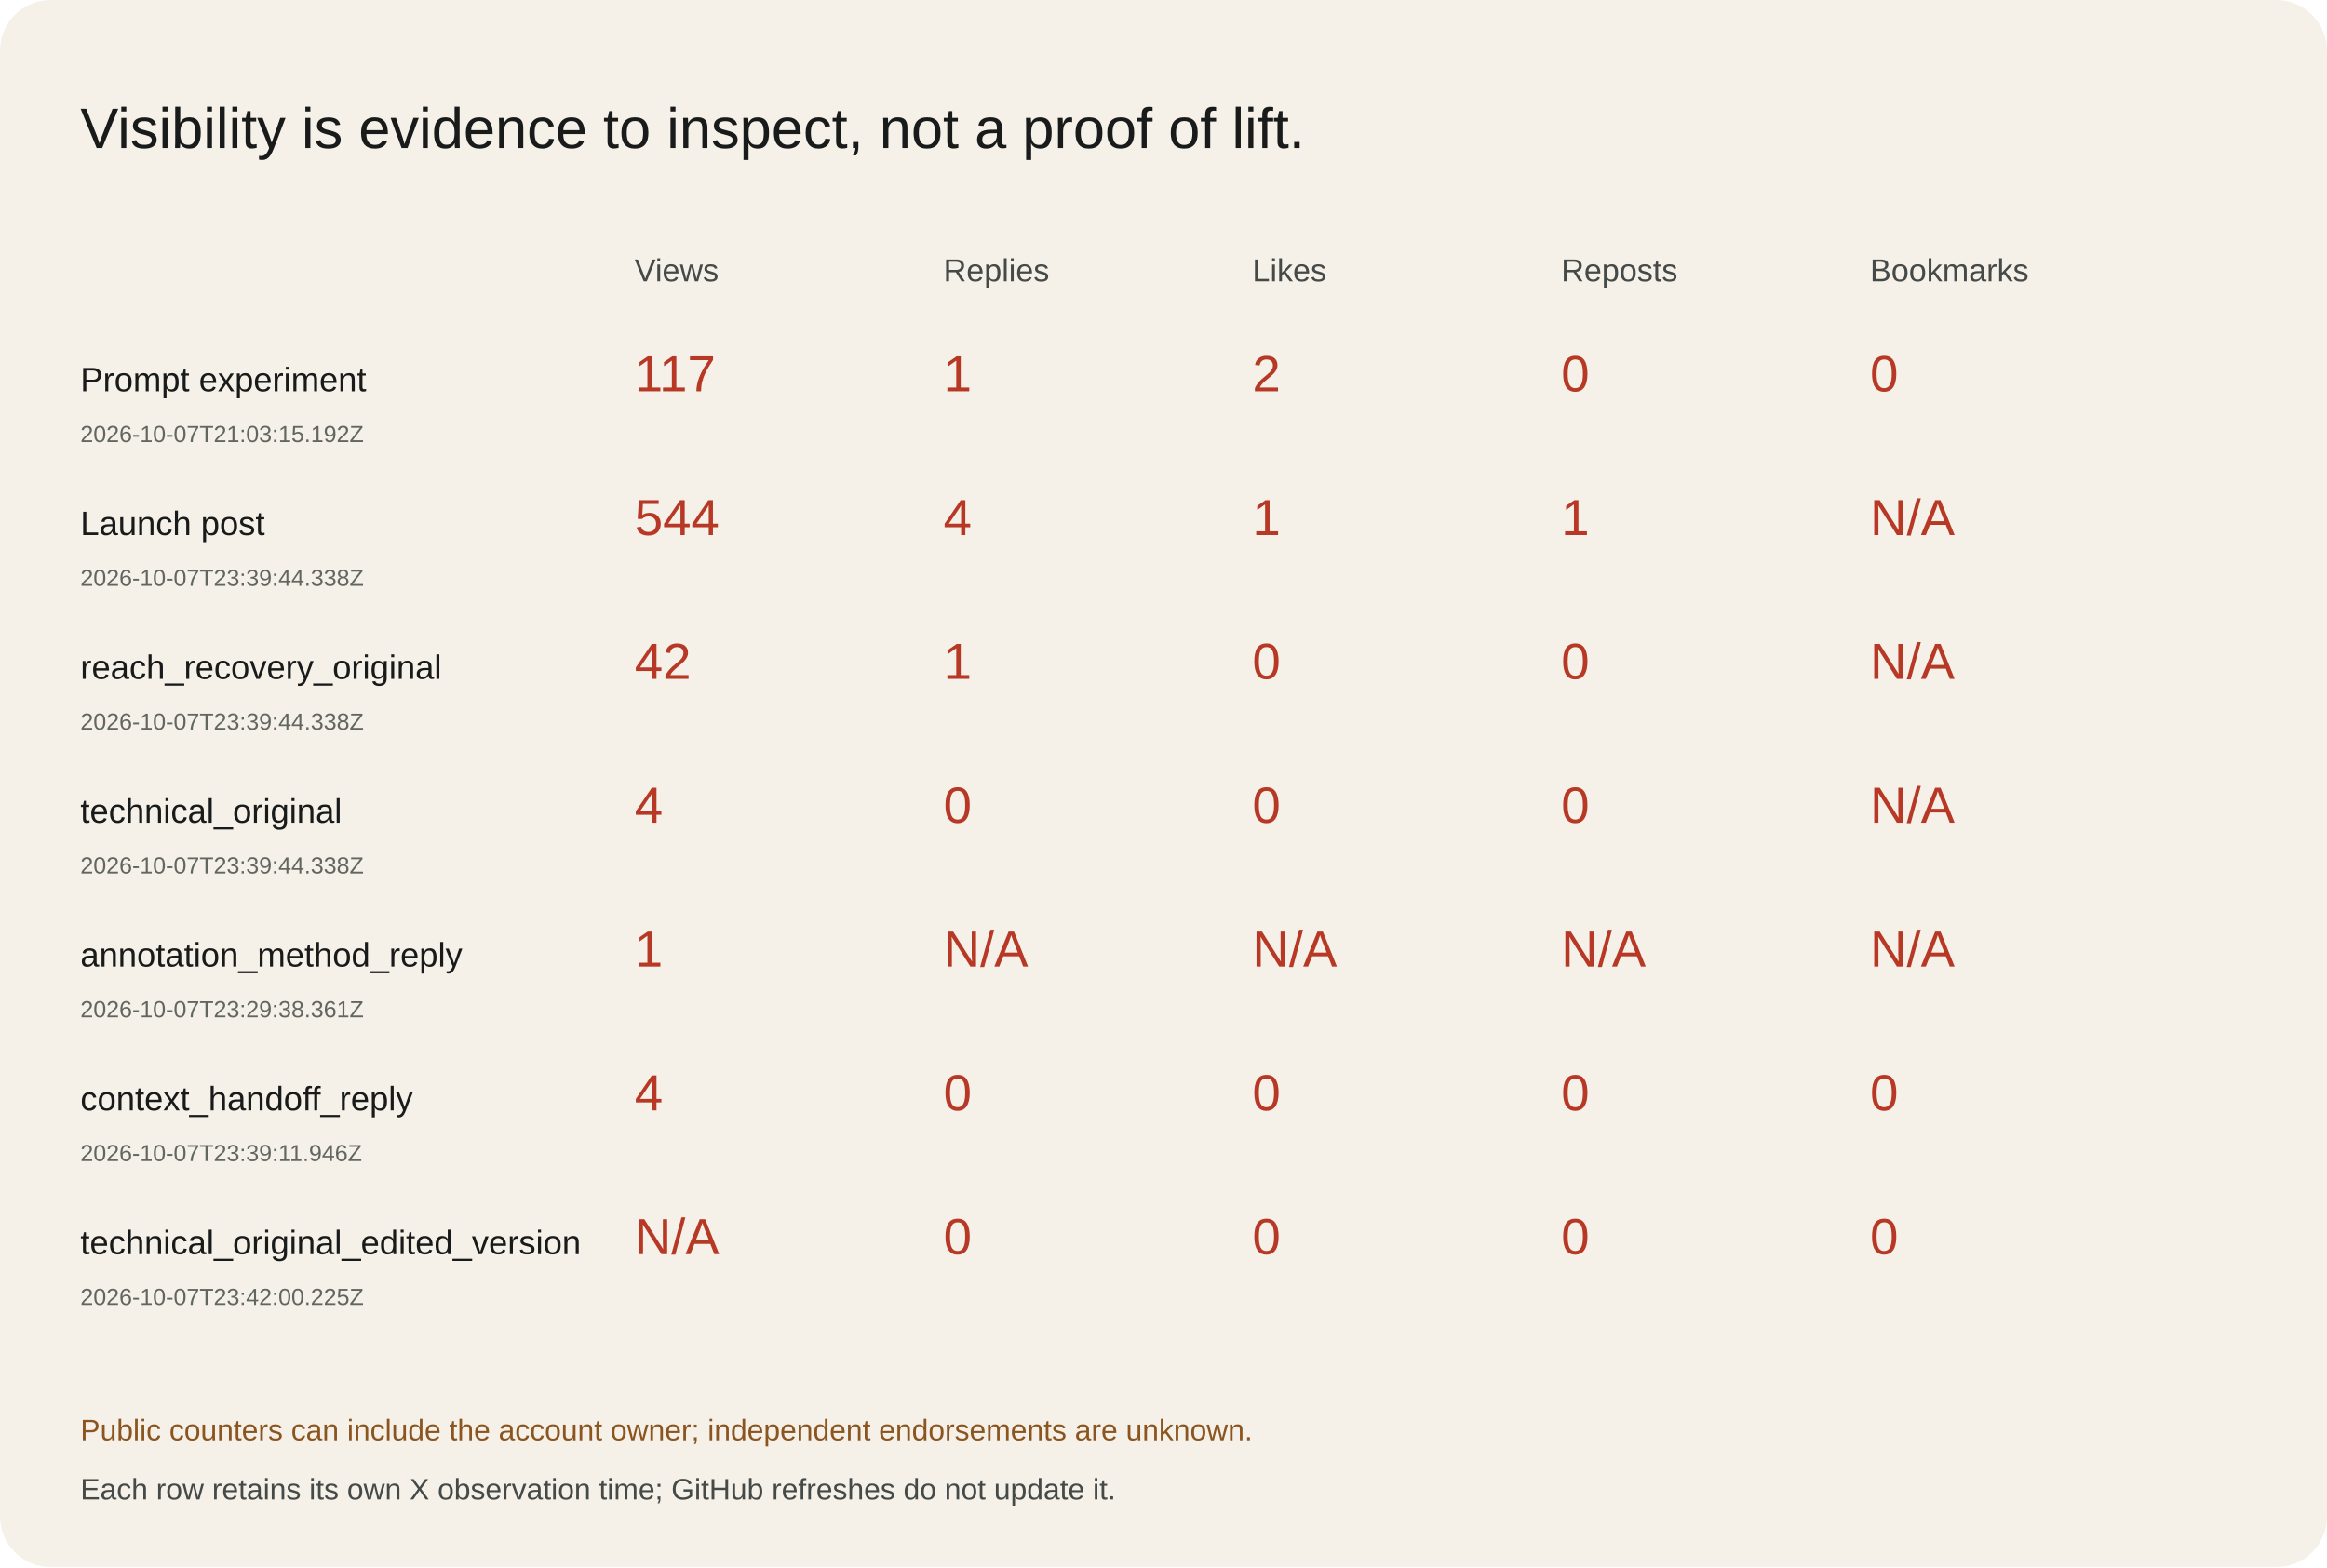
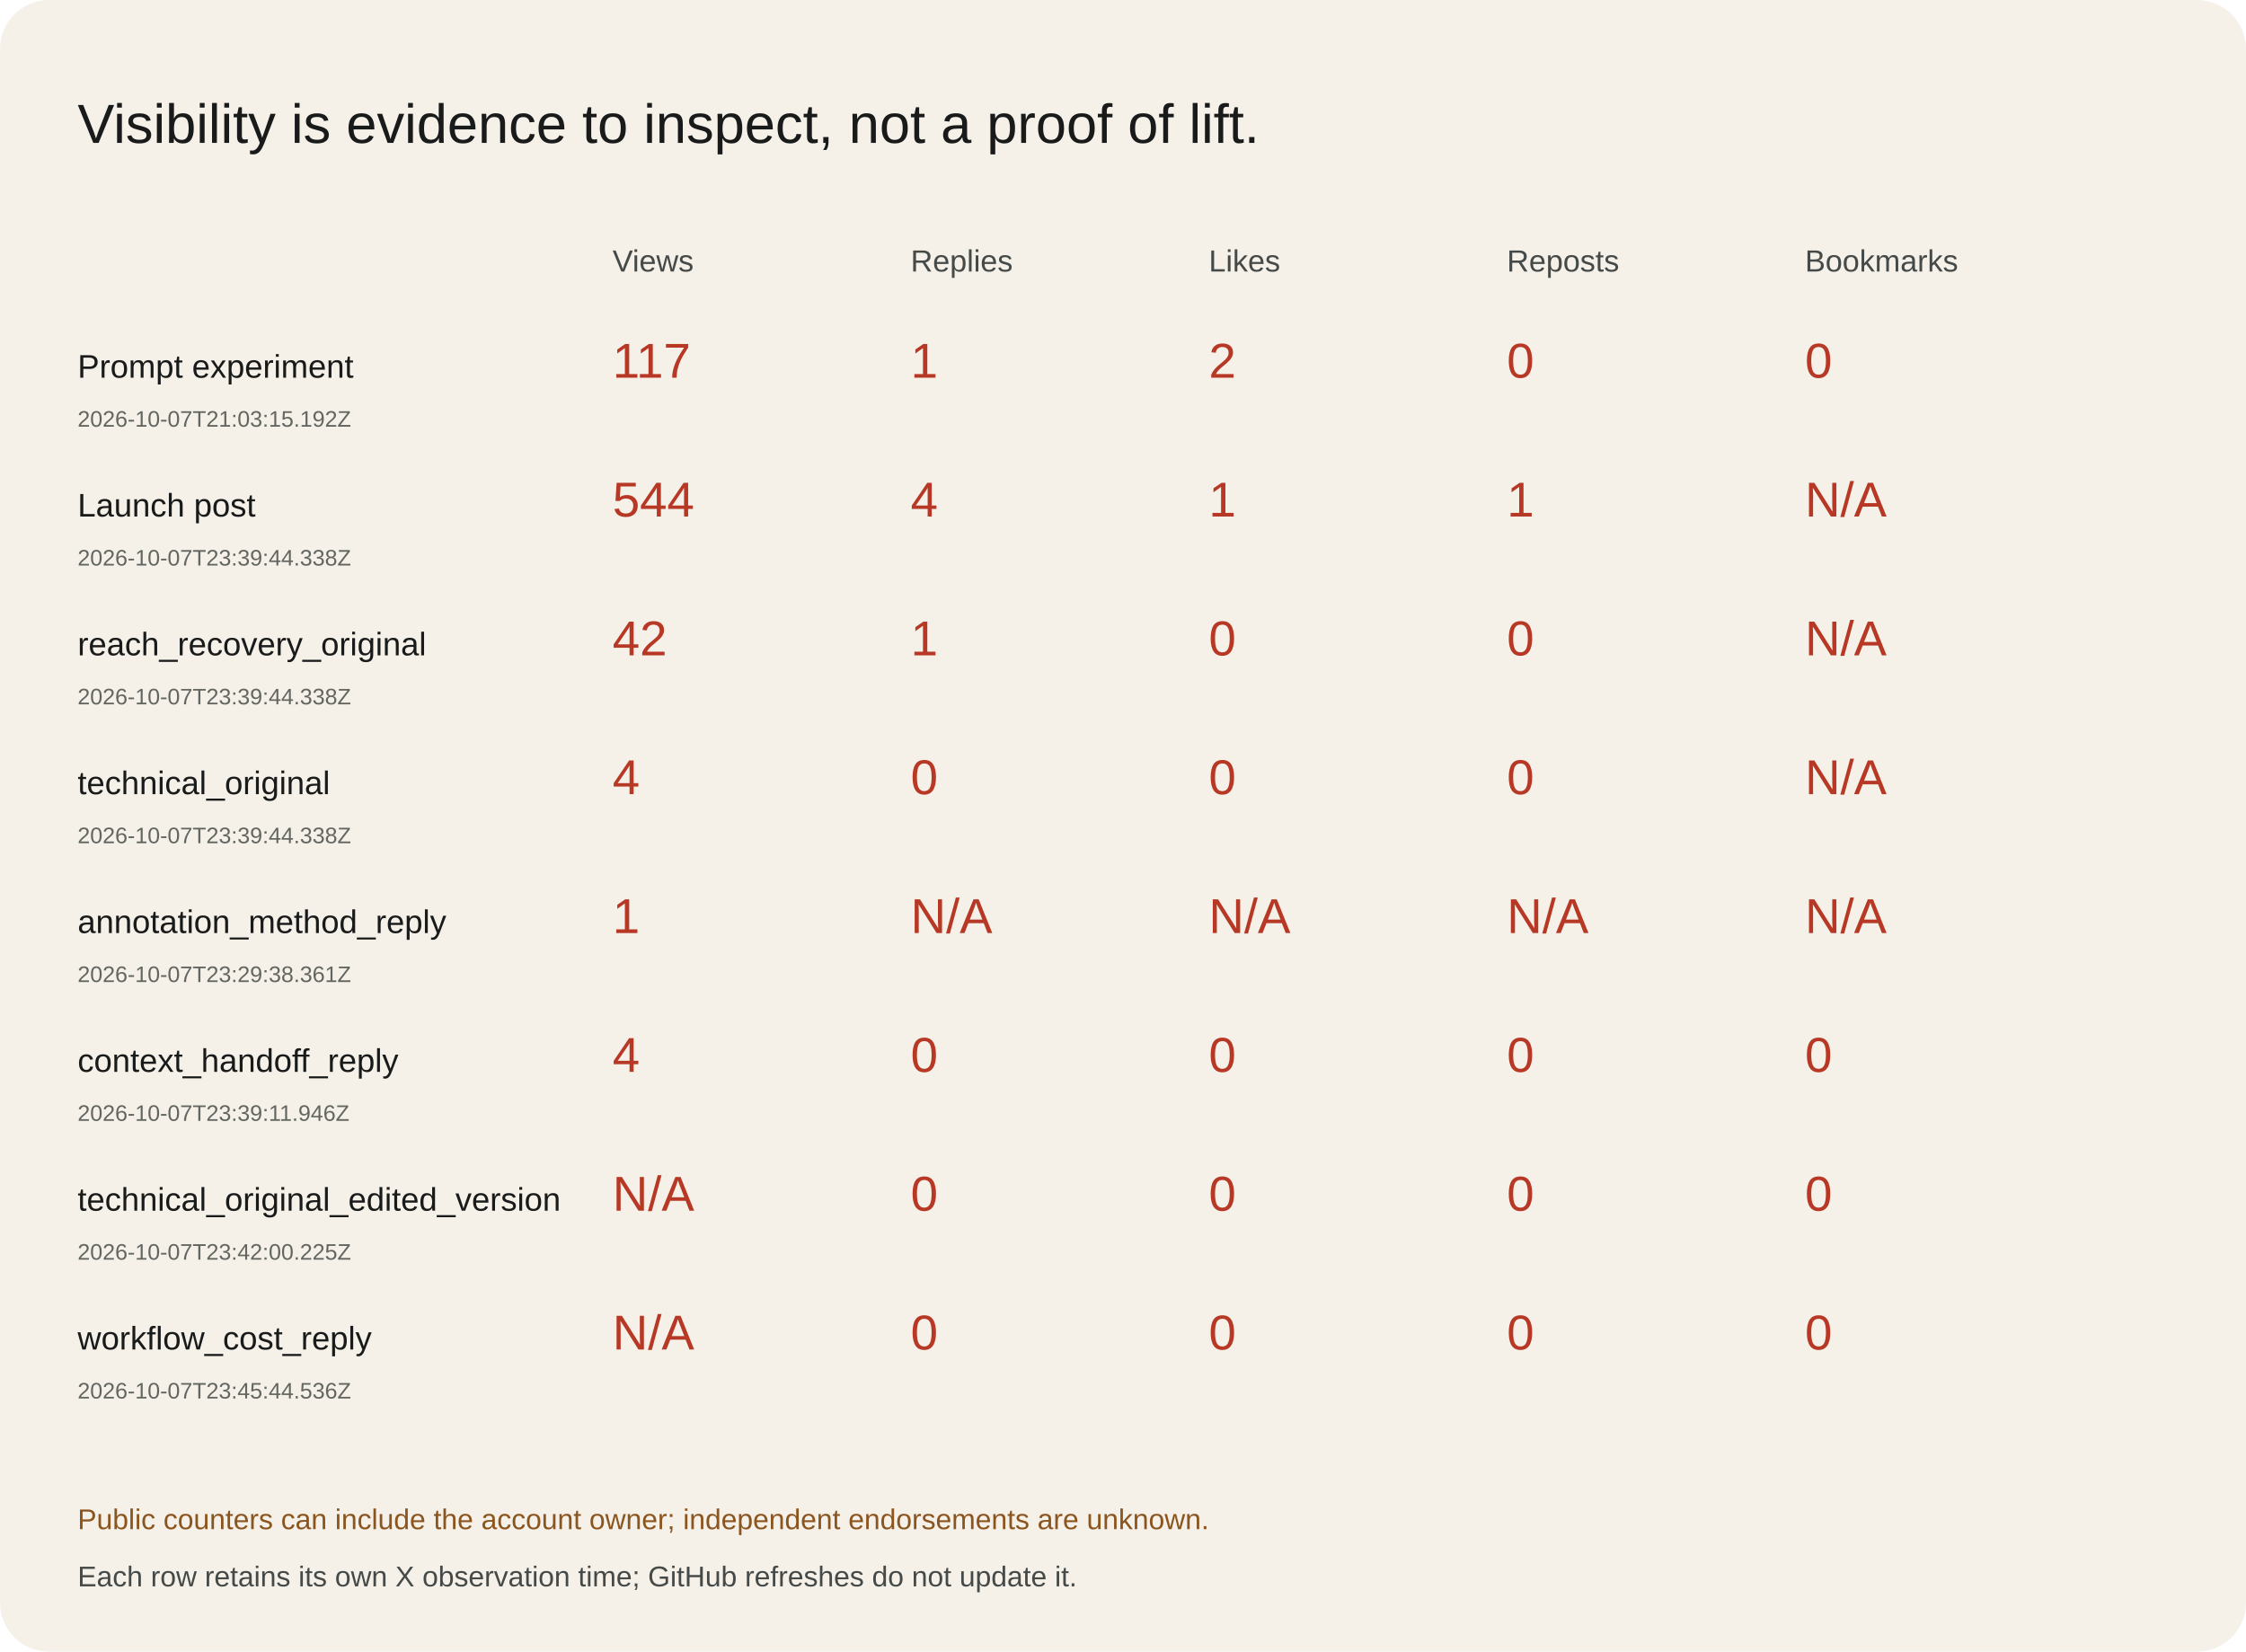
- <svg xmlns="http://www.w3.org/2000/svg" width="1100" height="741" viewBox="0 0 1100 741" role="img">
-   <rect width="1100" height="741" rx="24" fill="#f5f1e9" />
+ <svg xmlns="http://www.w3.org/2000/svg" width="1100" height="809" viewBox="0 0 1100 809" role="img">
+   <rect width="1100" height="809" rx="24" fill="#f5f1e9" />
  <g font-family="Arial, sans-serif">
    <text x="38" y="70" font-size="27" fill="#191b1b">Visibility is evidence to inspect, not a proof of lift.</text>
    <text x="300" y="133" font-size="15" fill="#454a48">Views</text>
    <text x="446" y="133" font-size="15" fill="#454a48">Replies</text>
    <text x="592" y="133" font-size="15" fill="#454a48">Likes</text>
    <text x="738" y="133" font-size="15" fill="#454a48">Reposts</text>
    <text x="884" y="133" font-size="15" fill="#454a48">Bookmarks</text>
    <text x="38" y="185" font-size="16" fill="#191b1b">Prompt experiment</text>
    <text x="300" y="185" font-size="24" fill="#b73825">117</text>
    <text x="446" y="185" font-size="24" fill="#b73825">1</text>
    <text x="592" y="185" font-size="24" fill="#b73825">2</text>
    <text x="738" y="185" font-size="24" fill="#b73825">0</text>
    <text x="884" y="185" font-size="24" fill="#b73825">0</text>
    <text x="38" y="209" font-size="11" fill="#636660">2026-10-07T21:03:15.192Z</text>
    <text x="38" y="253" font-size="16" fill="#191b1b">Launch post</text>
    <text x="300" y="253" font-size="24" fill="#b73825">544</text>
    <text x="446" y="253" font-size="24" fill="#b73825">4</text>
    <text x="592" y="253" font-size="24" fill="#b73825">1</text>
    <text x="738" y="253" font-size="24" fill="#b73825">1</text>
    <text x="884" y="253" font-size="24" fill="#b73825">N/A</text>
    <text x="38" y="277" font-size="11" fill="#636660">2026-10-07T23:39:44.338Z</text>
    <text x="38" y="321" font-size="16" fill="#191b1b">reach_recovery_original</text>
    <text x="300" y="321" font-size="24" fill="#b73825">42</text>
    <text x="446" y="321" font-size="24" fill="#b73825">1</text>
    <text x="592" y="321" font-size="24" fill="#b73825">0</text>
    <text x="738" y="321" font-size="24" fill="#b73825">0</text>
    <text x="884" y="321" font-size="24" fill="#b73825">N/A</text>
    <text x="38" y="345" font-size="11" fill="#636660">2026-10-07T23:39:44.338Z</text>
    <text x="38" y="389" font-size="16" fill="#191b1b">technical_original</text>
    <text x="300" y="389" font-size="24" fill="#b73825">4</text>
    <text x="446" y="389" font-size="24" fill="#b73825">0</text>
    <text x="592" y="389" font-size="24" fill="#b73825">0</text>
    <text x="738" y="389" font-size="24" fill="#b73825">0</text>
    <text x="884" y="389" font-size="24" fill="#b73825">N/A</text>
    <text x="38" y="413" font-size="11" fill="#636660">2026-10-07T23:39:44.338Z</text>
    <text x="38" y="457" font-size="16" fill="#191b1b">annotation_method_reply</text>
    <text x="300" y="457" font-size="24" fill="#b73825">1</text>
    <text x="446" y="457" font-size="24" fill="#b73825">N/A</text>
    <text x="592" y="457" font-size="24" fill="#b73825">N/A</text>
    <text x="738" y="457" font-size="24" fill="#b73825">N/A</text>
    <text x="884" y="457" font-size="24" fill="#b73825">N/A</text>
    <text x="38" y="481" font-size="11" fill="#636660">2026-10-07T23:29:38.361Z</text>
    <text x="38" y="525" font-size="16" fill="#191b1b">context_handoff_reply</text>
    <text x="300" y="525" font-size="24" fill="#b73825">4</text>
    <text x="446" y="525" font-size="24" fill="#b73825">0</text>
    <text x="592" y="525" font-size="24" fill="#b73825">0</text>
    <text x="738" y="525" font-size="24" fill="#b73825">0</text>
    <text x="884" y="525" font-size="24" fill="#b73825">0</text>
    <text x="38" y="549" font-size="11" fill="#636660">2026-10-07T23:39:11.946Z</text>
    <text x="38" y="593" font-size="16" fill="#191b1b">technical_original_edited_version</text>
    <text x="300" y="593" font-size="24" fill="#b73825">N/A</text>
    <text x="446" y="593" font-size="24" fill="#b73825">0</text>
    <text x="592" y="593" font-size="24" fill="#b73825">0</text>
    <text x="738" y="593" font-size="24" fill="#b73825">0</text>
    <text x="884" y="593" font-size="24" fill="#b73825">0</text>
    <text x="38" y="617" font-size="11" fill="#636660">2026-10-07T23:42:00.225Z</text>
-     <text x="38" y="681" font-size="14" fill="#8b5520">Public counters can include the account owner; independent endorsements are unknown.</text>
-     <text x="38" y="709" font-size="14" fill="#454a48">Each row retains its own X observation time; GitHub refreshes do not update it.</text>
+     <text x="38" y="661" font-size="16" fill="#191b1b">workflow_cost_reply</text>
+     <text x="300" y="661" font-size="24" fill="#b73825">N/A</text>
+     <text x="446" y="661" font-size="24" fill="#b73825">0</text>
+     <text x="592" y="661" font-size="24" fill="#b73825">0</text>
+     <text x="738" y="661" font-size="24" fill="#b73825">0</text>
+     <text x="884" y="661" font-size="24" fill="#b73825">0</text>
+     <text x="38" y="685" font-size="11" fill="#636660">2026-10-07T23:45:44.536Z</text>
+     <text x="38" y="749" font-size="14" fill="#8b5520">Public counters can include the account owner; independent endorsements are unknown.</text>
+     <text x="38" y="777" font-size="14" fill="#454a48">Each row retains its own X observation time; GitHub refreshes do not update it.</text>
  </g>
</svg>
